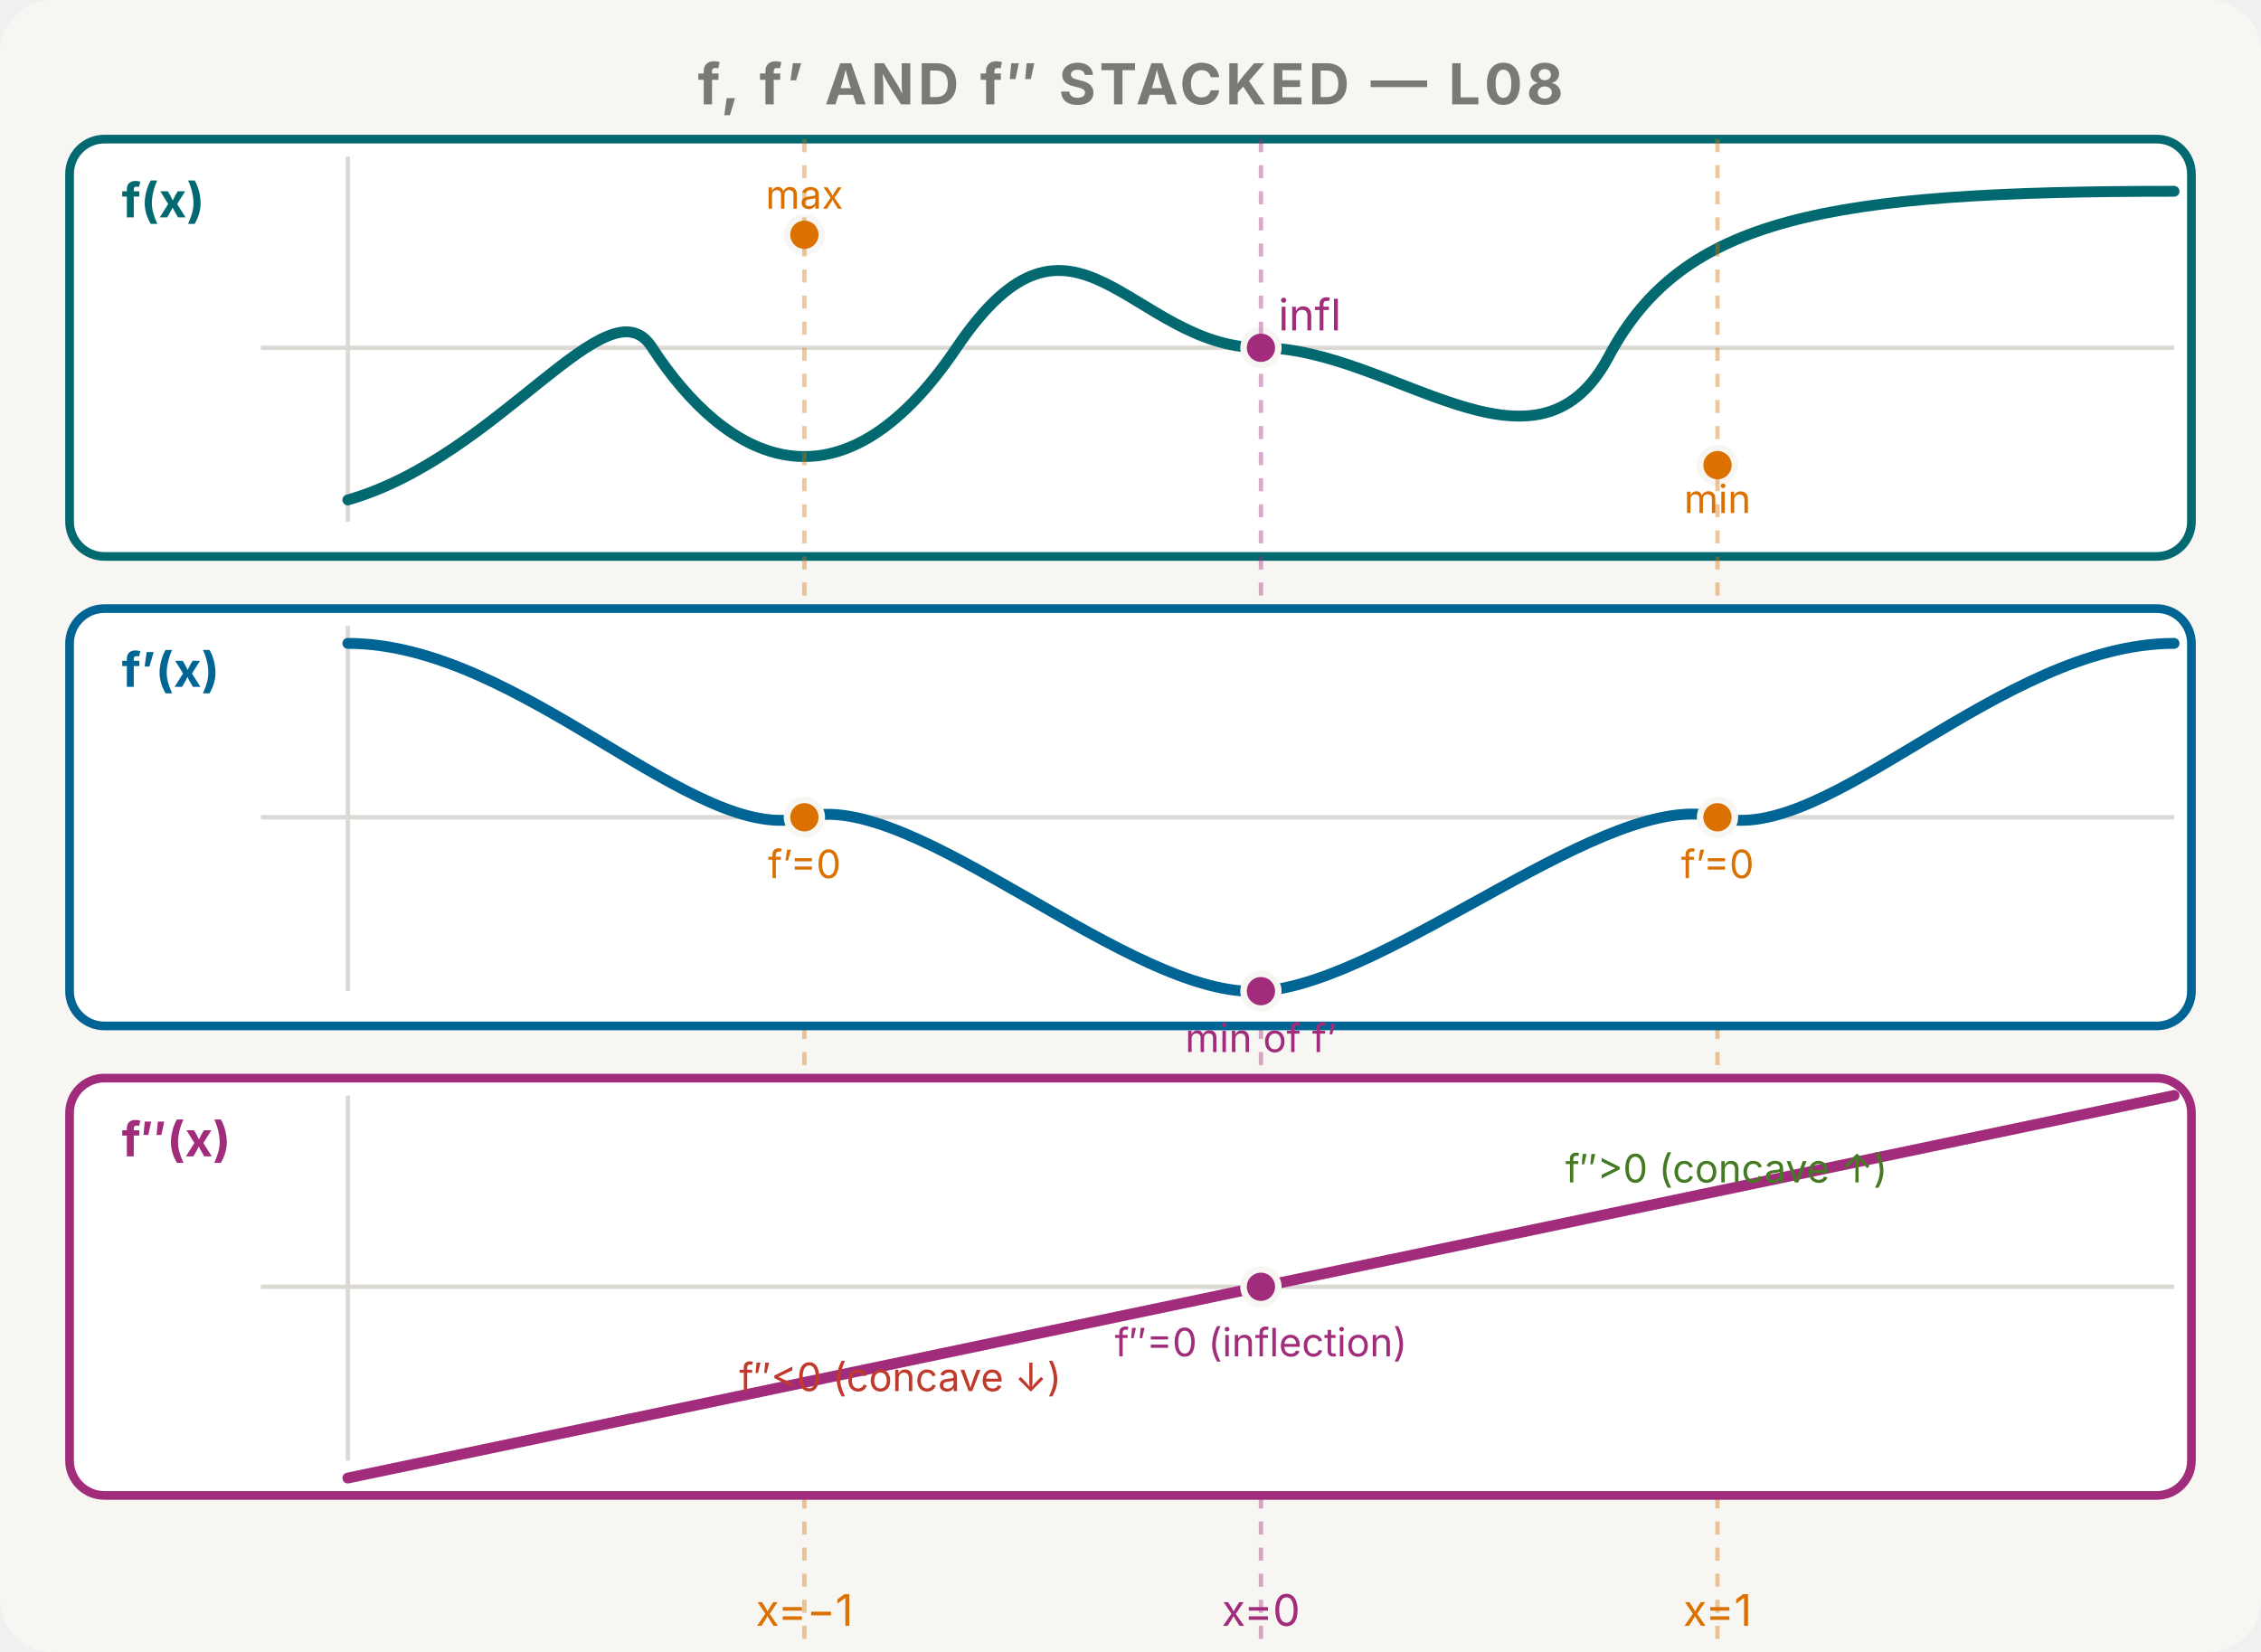
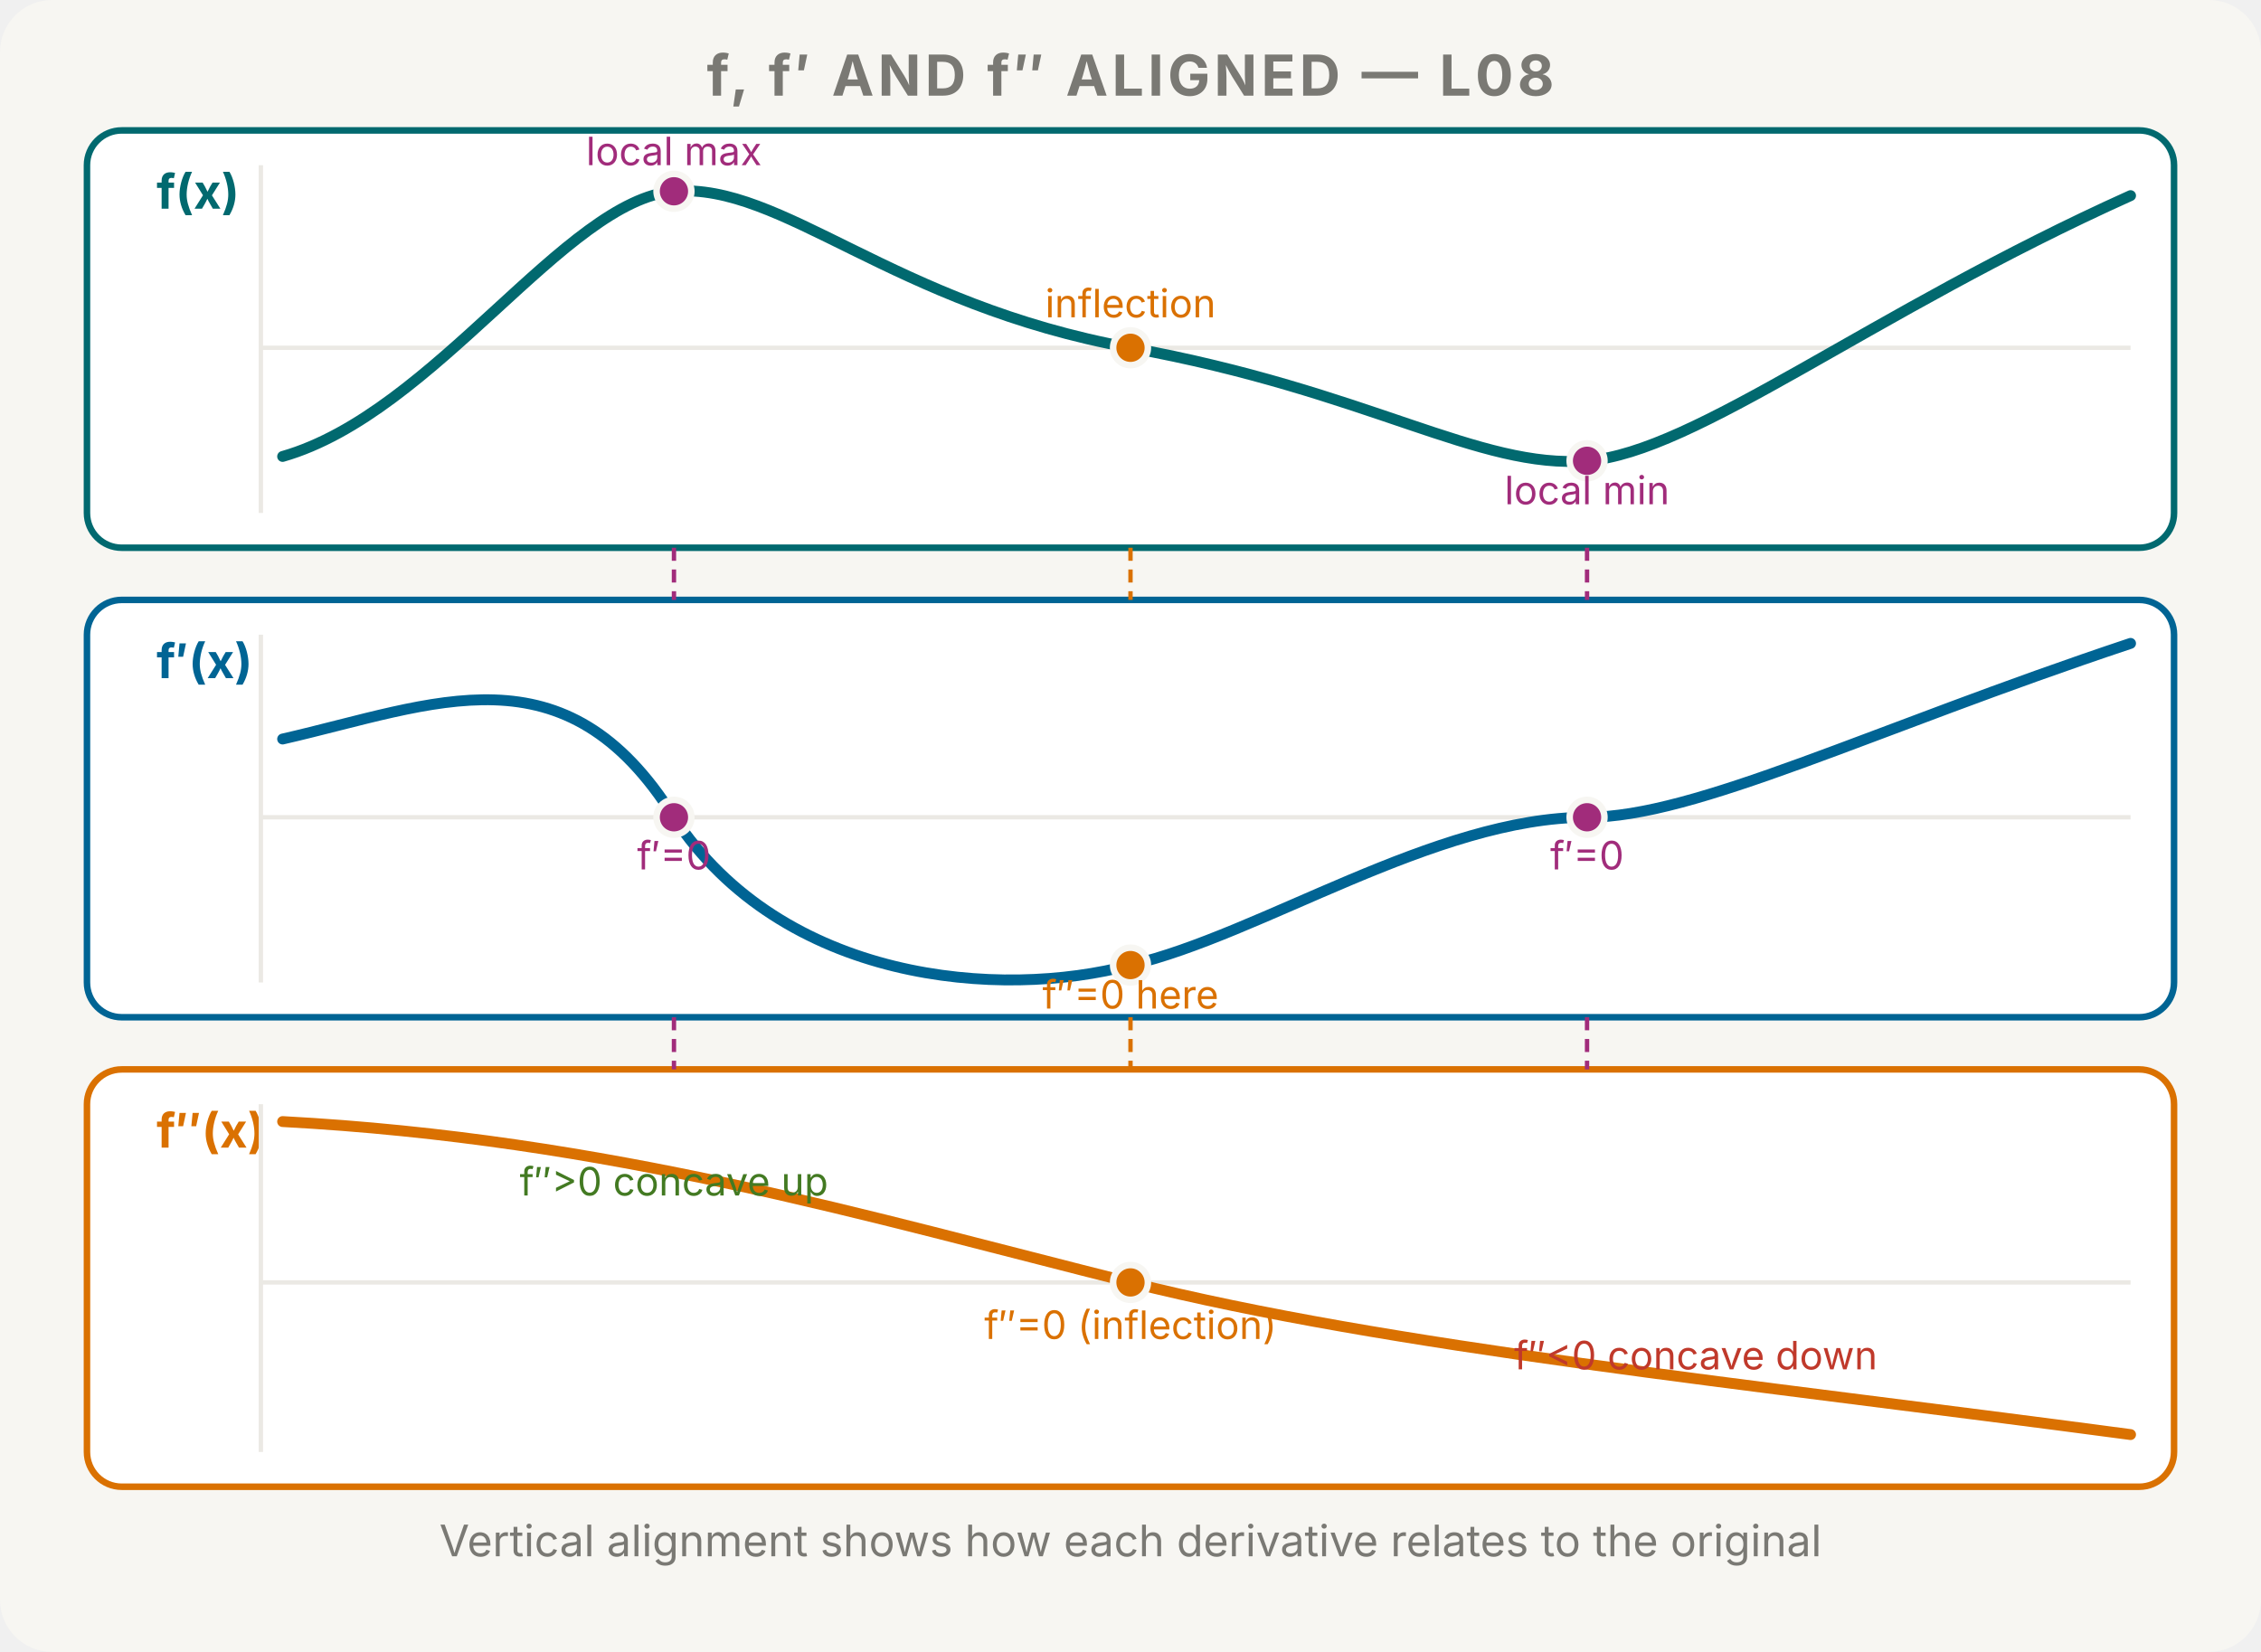
<svg xmlns="http://www.w3.org/2000/svg" viewBox="0 0 520 380" font-family="Inter,Helvetica Neue,sans-serif">
  <rect width="520" height="380" fill="#f7f6f2" rx="12" />
-   <text x="260" y="24" font-size="13" font-weight="700" fill="#7a7974" text-anchor="middle" letter-spacing="0.07em">f, f’ AND f″ STACKED — L08</text>
-   <rect x="16" y="32" width="488" height="96" rx="8" fill="#fff" stroke="#01696f" stroke-width="2" />
-   <text x="28" y="50" font-size="11" font-weight="700" fill="#01696f">f(x)</text>
-   <line x1="60" y1="80" x2="500" y2="80" stroke="#dcd9d5" stroke-width="1" />
-   <line x1="80" y1="36" x2="80" y2="120" stroke="#dcd9d5" stroke-width="1" />
-   <path d="M 80,115 C 115,105 140,64 150,80 C 167,106 193,120 220,80 C 247,40 260,80 290,80 C 320,80 353,114 370,82 C 387,50 420,44 500,44" fill="none" stroke="#01696f" stroke-width="2.5" stroke-linecap="round" />
-   <circle cx="290" cy="80" r="4" fill="#a12c7b" stroke="#f7f6f2" stroke-width="1.5" />
-   <text x="294" y="76" font-size="10" fill="#a12c7b">infl</text>
-   <circle cx="185" cy="54" r="4" fill="#da7101" stroke="#f7f6f2" stroke-width="1.5" />
-   <circle cx="395" cy="107" r="4" fill="#da7101" stroke="#f7f6f2" stroke-width="1.5" />
-   <text x="185" y="48" font-size="9" fill="#da7101" text-anchor="middle">max</text>
-   <text x="395" y="118" font-size="9" fill="#da7101" text-anchor="middle">min</text>
-   <line x1="185" y1="32" x2="185" y2="380" stroke="#da7101" stroke-width="1" stroke-dasharray="3,3" opacity="0.4" />
-   <line x1="290" y1="32" x2="290" y2="380" stroke="#a12c7b" stroke-width="1" stroke-dasharray="3,3" opacity="0.4" />
-   <line x1="395" y1="32" x2="395" y2="380" stroke="#da7101" stroke-width="1" stroke-dasharray="3,3" opacity="0.4" />
-   <rect x="16" y="140" width="488" height="96" rx="8" fill="#fff" stroke="#006494" stroke-width="2" />
-   <text x="28" y="158" font-size="11" font-weight="700" fill="#006494">f’(x)</text>
-   <line x1="60" y1="188" x2="500" y2="188" stroke="#dcd9d5" stroke-width="1" />
-   <line x1="80" y1="144" x2="80" y2="228" stroke="#dcd9d5" stroke-width="1" />
-   <path d="M 80,148 C 120,148 160,195 185,188 C 210,181 260,230 290,228 C 320,226 370,181 395,188 C 420,195 460,148 500,148" fill="none" stroke="#006494" stroke-width="2.5" stroke-linecap="round" />
-   <circle cx="185" cy="188" r="4" fill="#da7101" stroke="#f7f6f2" stroke-width="1.5" />
-   <circle cx="395" cy="188" r="4" fill="#da7101" stroke="#f7f6f2" stroke-width="1.5" />
-   <text x="185" y="202" font-size="9" fill="#da7101" text-anchor="middle">f’=0</text>
-   <text x="395" y="202" font-size="9" fill="#da7101" text-anchor="middle">f’=0</text>
-   <circle cx="290" cy="228" r="4" fill="#a12c7b" stroke="#f7f6f2" stroke-width="1.5" />
-   <text x="290" y="242" font-size="9" fill="#a12c7b" text-anchor="middle">min of f’</text>
-   <rect x="16" y="248" width="488" height="96" rx="8" fill="#fff" stroke="#a12c7b" stroke-width="2" />
-   <text x="28" y="266" font-size="11" font-weight="700" fill="#a12c7b">f″(x)</text>
-   <line x1="60" y1="296" x2="500" y2="296" stroke="#dcd9d5" stroke-width="1" />
-   <line x1="80" y1="252" x2="80" y2="336" stroke="#dcd9d5" stroke-width="1" />
-   <line x1="80" y1="340" x2="500" y2="252" stroke="#a12c7b" stroke-width="2.5" stroke-linecap="round" />
-   <circle cx="290" cy="296" r="4" fill="#a12c7b" stroke="#f7f6f2" stroke-width="1.5" />
-   <text x="290" y="312" font-size="9" fill="#a12c7b" text-anchor="middle">f″=0 (inflection)</text>
-   <text x="170" y="320" font-size="9" fill="#c0392b">f″&lt;0 (concave ↓)</text>
-   <text x="360" y="272" font-size="9" fill="#437a22">f″&gt;0 (concave ↑)</text>
-   <text x="185" y="374" font-size="10" fill="#da7101" text-anchor="middle">x=−1</text>
-   <text x="290" y="374" font-size="10" fill="#a12c7b" text-anchor="middle">x=0</text>
-   <text x="395" y="374" font-size="10" fill="#da7101" text-anchor="middle">x=1</text>
+   <text x="260" y="22" font-size="13" font-weight="700" fill="#7a7974" text-anchor="middle" letter-spacing="0.07em">f, f′ AND f″ ALIGNED — L08</text>
+   <rect x="20" y="30" width="480" height="96" rx="8" fill="#fff" stroke="#01696f" stroke-width="1.5" />
+   <text x="36" y="48" font-size="11" font-weight="700" fill="#01696f">f(x)</text>
+   <line x1="60" y1="80" x2="490" y2="80" stroke="#ebe9e4" stroke-width="1" />
+   <line x1="60" y1="38" x2="60" y2="118" stroke="#ebe9e4" stroke-width="1" />
+   <path d="M 65,105 C 100,95 130,46 155,44 C 180,42 205,70 260,80 C 315,90 340,108 365,106 C 390,104 430,72 490,45" fill="none" stroke="#01696f" stroke-width="2.5" stroke-linecap="round" />
+   <circle cx="155" cy="44" r="4" fill="#a12c7b" stroke="#f7f6f2" stroke-width="1.5" />
+   <circle cx="365" cy="106" r="4" fill="#a12c7b" stroke="#f7f6f2" stroke-width="1.5" />
+   <text x="155" y="38" font-size="9" fill="#a12c7b" text-anchor="middle">local max</text>
+   <text x="365" y="116" font-size="9" fill="#a12c7b" text-anchor="middle">local min</text>
+   <circle cx="260" cy="80" r="4" fill="#da7101" stroke="#f7f6f2" stroke-width="1.5" />
+   <text x="260" y="73" font-size="9" fill="#da7101" text-anchor="middle">inflection</text>
+   <rect x="20" y="138" width="480" height="96" rx="8" fill="#fff" stroke="#006494" stroke-width="1.5" />
+   <text x="36" y="156" font-size="11" font-weight="700" fill="#006494">f′(x)</text>
+   <line x1="60" y1="188" x2="490" y2="188" stroke="#ebe9e4" stroke-width="1" />
+   <line x1="60" y1="146" x2="60" y2="226" stroke="#ebe9e4" stroke-width="1" />
+   <path d="M 65,170 C 100,162 130,148 155,188 C 180,226 230,230 260,222 C 290,215 330,188 365,188 C 390,188 430,168 490,148" fill="none" stroke="#006494" stroke-width="2.5" stroke-linecap="round" />
+   <circle cx="155" cy="188" r="4" fill="#a12c7b" stroke="#f7f6f2" stroke-width="1.5" />
+   <circle cx="365" cy="188" r="4" fill="#a12c7b" stroke="#f7f6f2" stroke-width="1.5" />
+   <text x="155" y="200" font-size="9" fill="#a12c7b" text-anchor="middle">f′=0</text>
+   <text x="365" y="200" font-size="9" fill="#a12c7b" text-anchor="middle">f′=0</text>
+   <circle cx="260" cy="222" r="4" fill="#da7101" stroke="#f7f6f2" stroke-width="1.5" />
+   <text x="260" y="232" font-size="9" fill="#da7101" text-anchor="middle">f″=0 here</text>
+   <rect x="20" y="246" width="480" height="96" rx="8" fill="#fff" stroke="#da7101" stroke-width="1.5" />
+   <text x="36" y="264" font-size="11" font-weight="700" fill="#da7101">f″(x)</text>
+   <line x1="60" y1="295" x2="490" y2="295" stroke="#ebe9e4" stroke-width="1" />
+   <line x1="60" y1="254" x2="60" y2="334" stroke="#ebe9e4" stroke-width="1" />
+   <path d="M 65,258 C 140,262 200,280 260,295 C 320,310 400,318 490,330" fill="none" stroke="#da7101" stroke-width="2.5" stroke-linecap="round" />
+   <circle cx="260" cy="295" r="4" fill="#da7101" stroke="#f7f6f2" stroke-width="1.5" />
+   <text x="260" y="308" font-size="9" fill="#da7101" text-anchor="middle">f″=0 (inflection)</text>
+   <text x="155" y="275" font-size="9" fill="#437a22" text-anchor="middle">f″&gt;0 concave up</text>
+   <text x="390" y="315" font-size="9" fill="#c0392b" text-anchor="middle">f″&lt;0 concave down</text>
+   <line x1="155" y1="126" x2="155" y2="138" stroke="#a12c7b" stroke-width="1" stroke-dasharray="3,2" />
+   <line x1="155" y1="234" x2="155" y2="246" stroke="#a12c7b" stroke-width="1" stroke-dasharray="3,2" />
+   <line x1="365" y1="126" x2="365" y2="138" stroke="#a12c7b" stroke-width="1" stroke-dasharray="3,2" />
+   <line x1="365" y1="234" x2="365" y2="246" stroke="#a12c7b" stroke-width="1" stroke-dasharray="3,2" />
+   <line x1="260" y1="126" x2="260" y2="138" stroke="#da7101" stroke-width="1" stroke-dasharray="3,2" />
+   <line x1="260" y1="234" x2="260" y2="246" stroke="#da7101" stroke-width="1" stroke-dasharray="3,2" />
+   <text x="260" y="358" font-size="10" fill="#7a7974" text-anchor="middle">Vertical alignment shows how each derivative relates to the original</text>
</svg>
